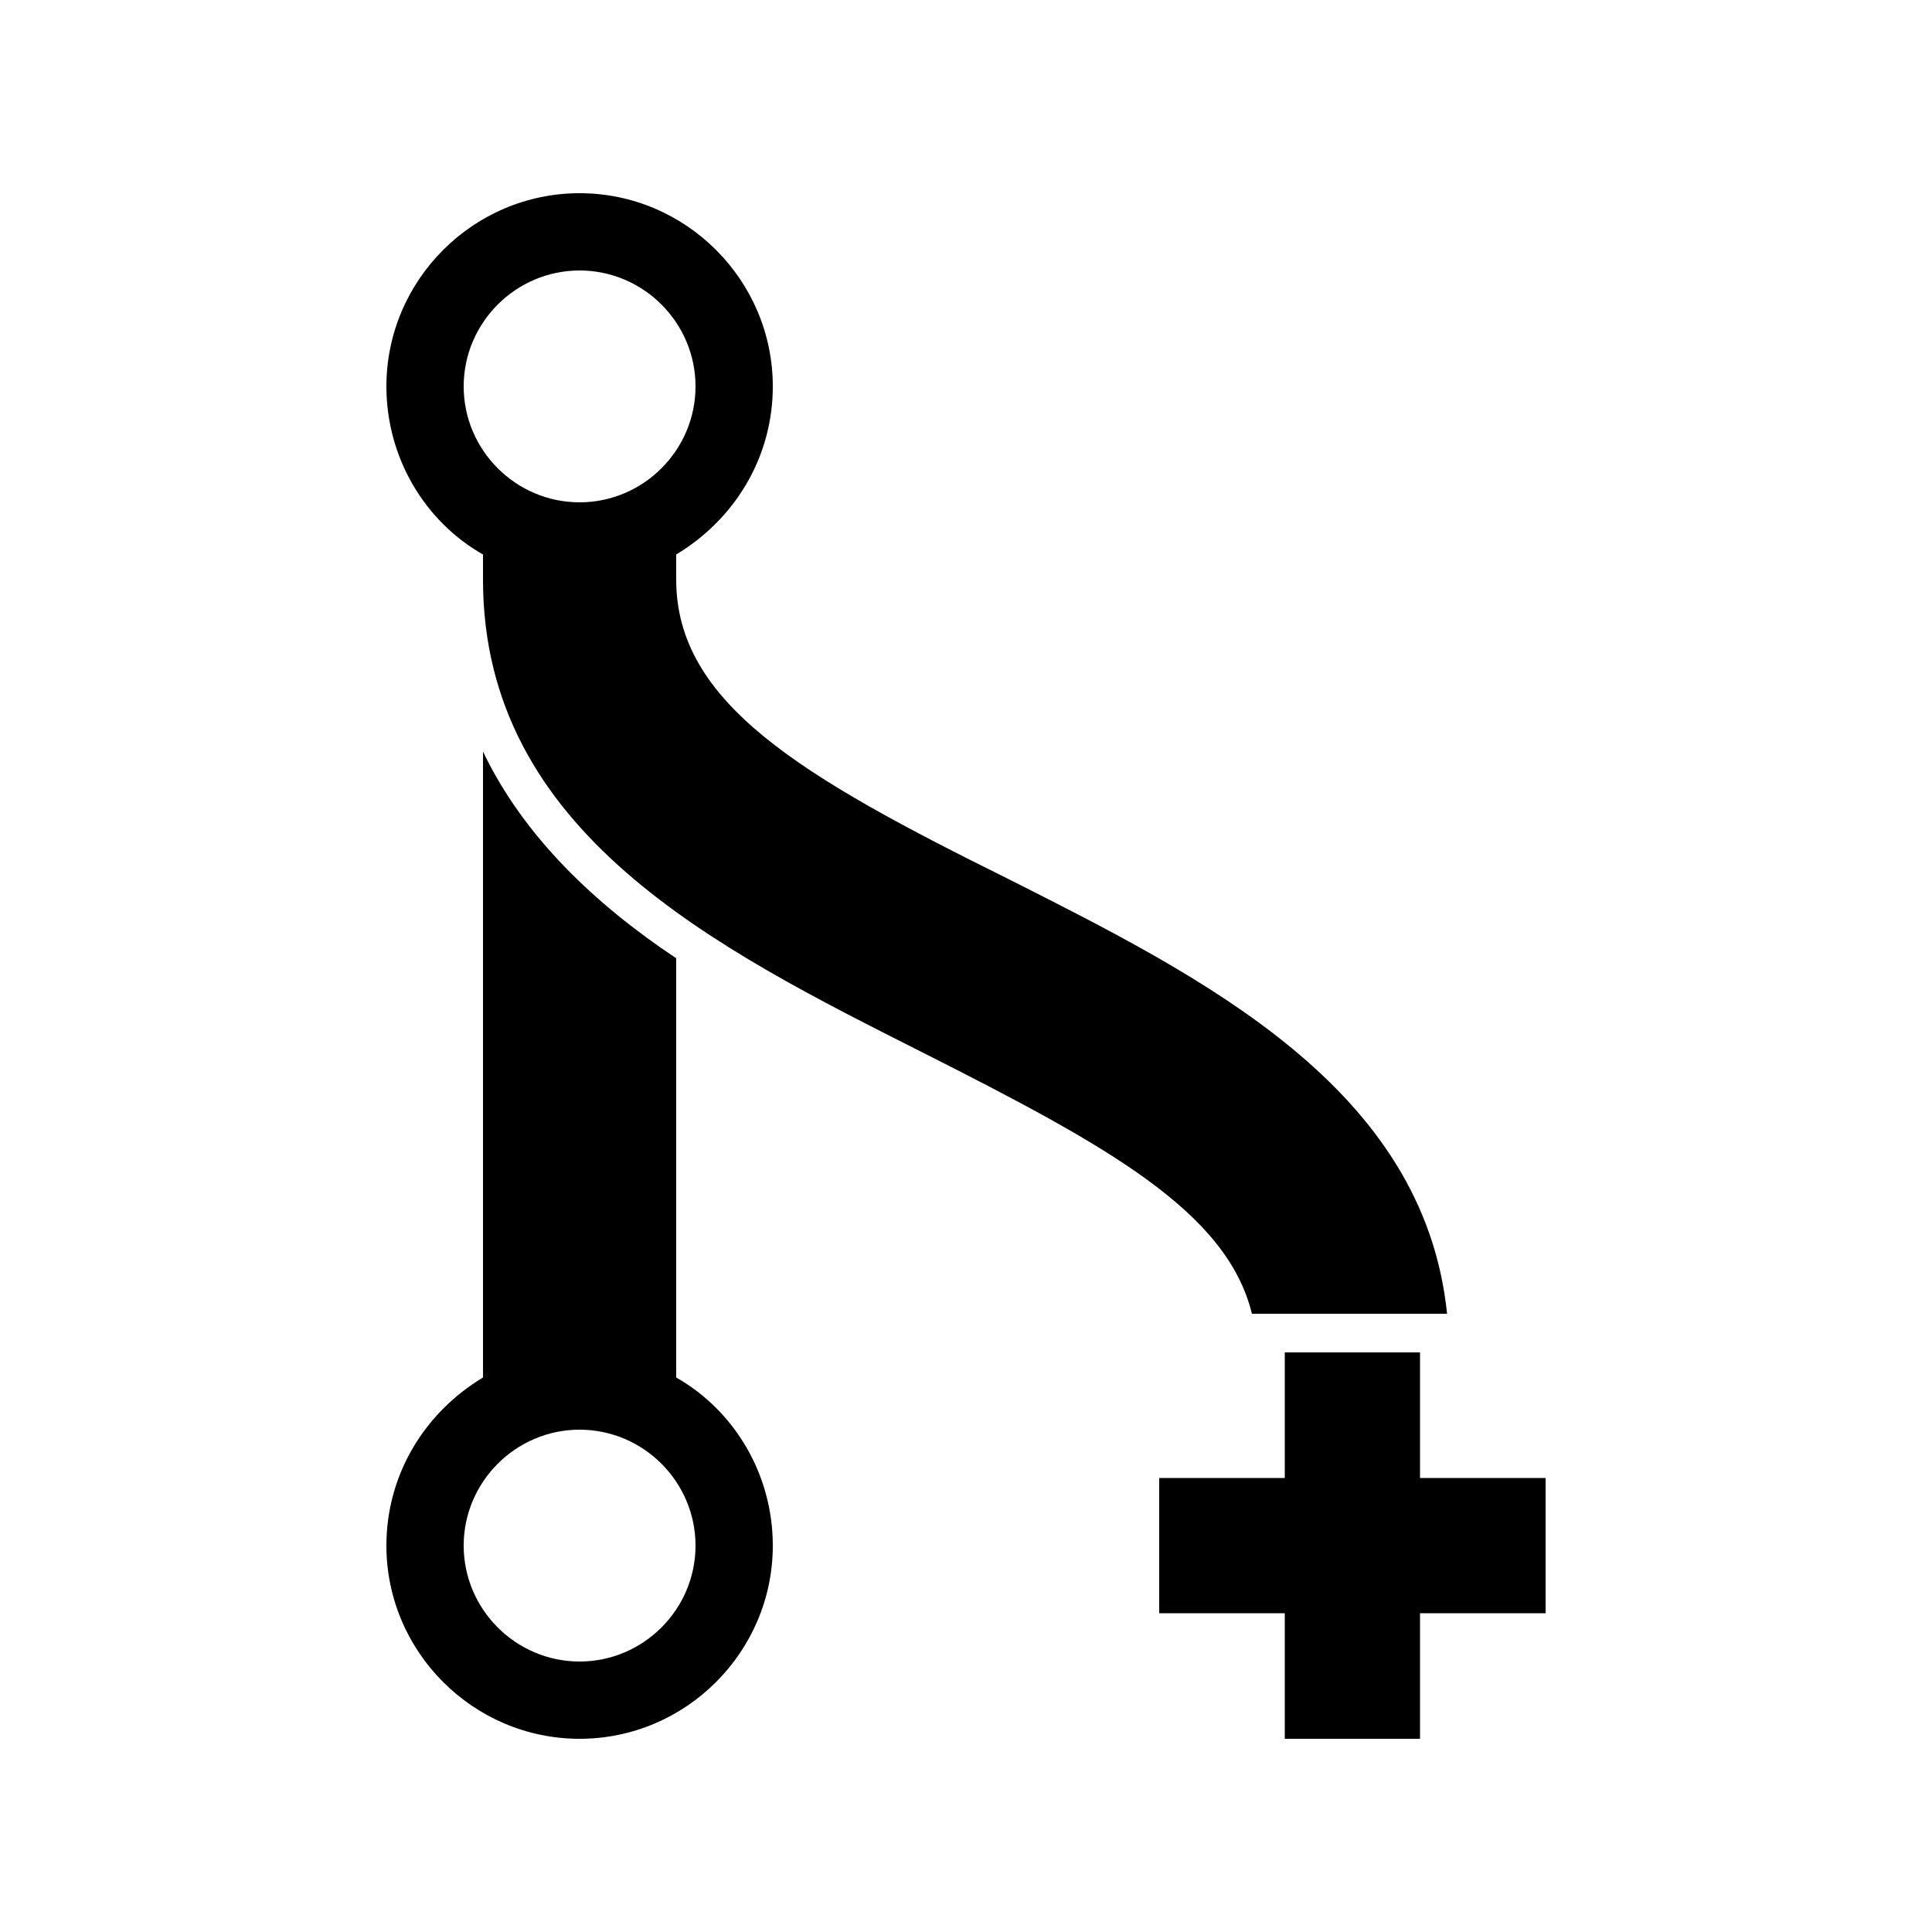
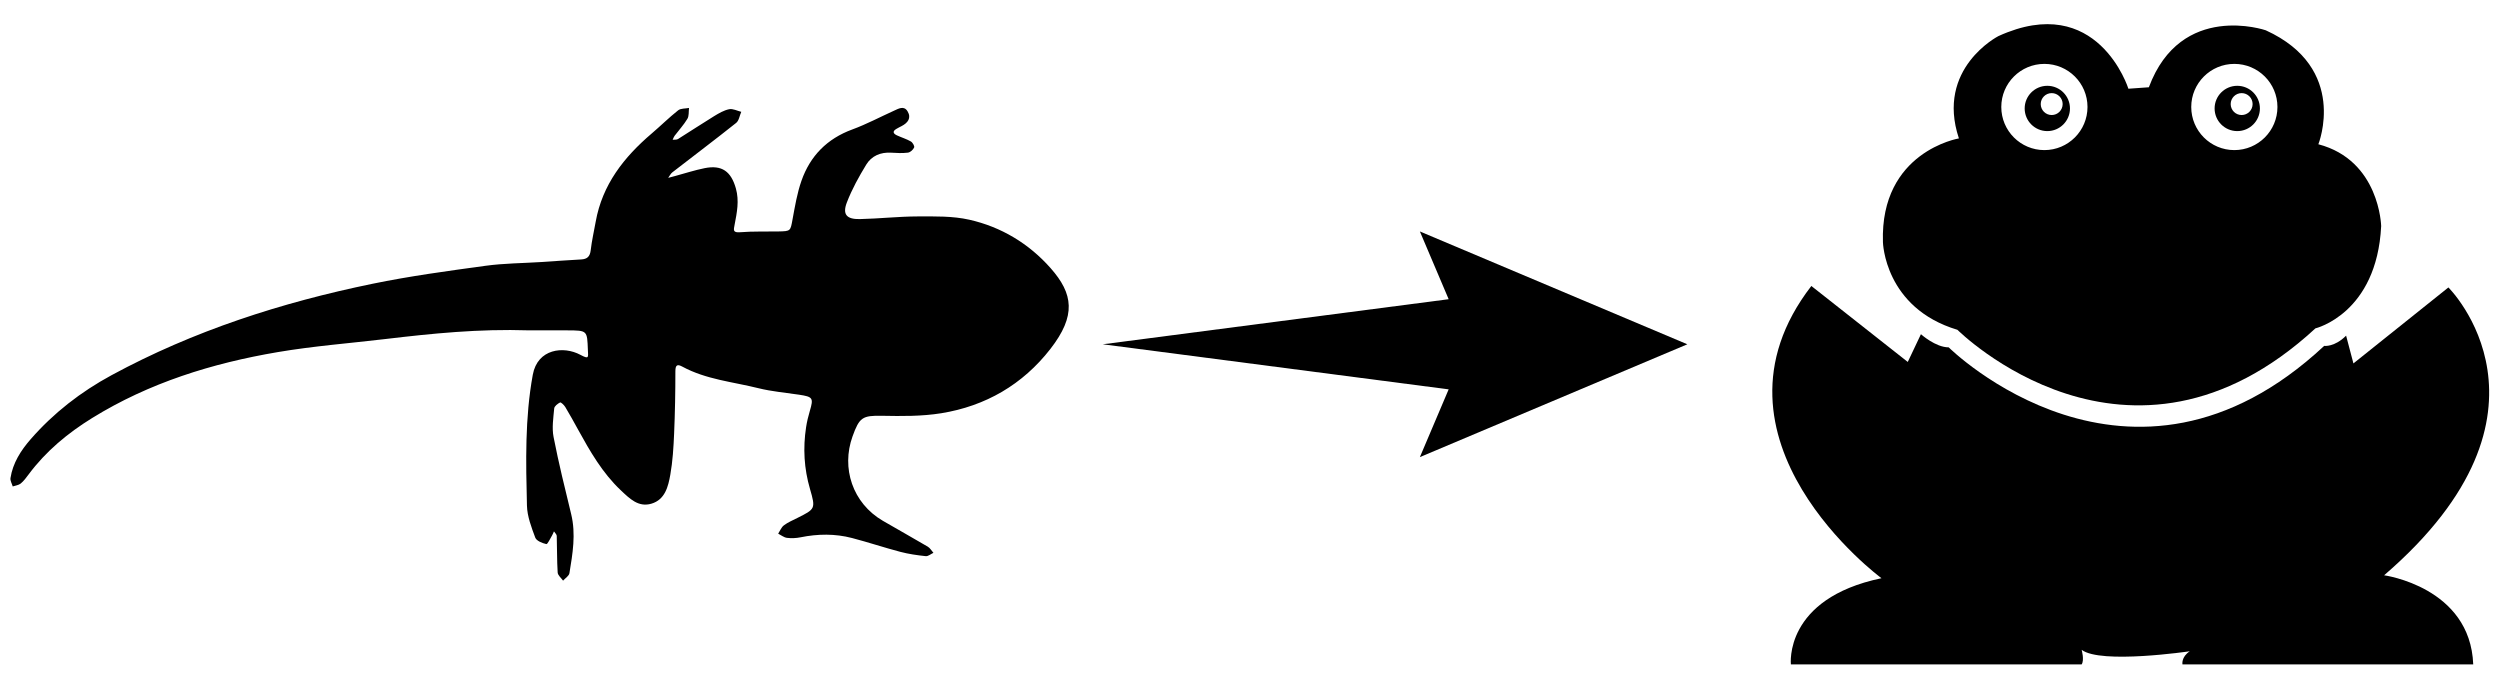
- <svg xmlns="http://www.w3.org/2000/svg" version="1.1" id="Layer_1" x="0px" y="0px" viewBox="0 0 100 100" enable-background="new 0 0 100 100" xml:space="preserve" height="100px" width="100px">
-   <defs id="defs6" />
-   <path id="addfork" d="m 35,49.6 0,21.7 c 3,1.7 5,5 5,8.7 0,5.5 -4.5,10 -10,10 -5.5,0 -10,-4.5 -10,-10 0,-3.7 2,-6.9 5,-8.7 l 0,-32.4 c 2.1,4.4 5.8,7.9 10,10.7 z M 24,80 c 0,3.3 2.7,6 6,6 3.3,0 6,-2.7 6,-6 0,-3.3 -2.7,-6 -6,-6 -3.3,0 -6,2.7 -6,6 z M 47.8,54.5 C 37.1,49.1 25,43.1 25,30 l 0,-1.3 c -3,-1.7 -5,-5 -5,-8.7 0,-5.5 4.5,-10 10,-10 5.5,0 10,4.5 10,10 0,3.7 -2,6.9 -5,8.7 l 0,1.3 c 0,6.4 6.5,10.2 17.2,15.5 10.1,5.1 21.5,10.8 22.7,22.5 L 64.8,68 C 63.5,62.7 57.3,59.3 47.8,54.5 z M 36,20 c 0,-3.3 -2.7,-6 -6,-6 -3.3,0 -6,2.7 -6,6 0,3.3 2.7,6 6,6 3.3,0 6,-2.7 6,-6 z m 24,63.5 0,-7 6.5,0 0,-6.5 7,0 0,6.5 6.5,0 0,7 -6.5,0 0,6.5 -7,0 0,-6.5 -6.5,0 z" />
+ <svg xmlns="http://www.w3.org/2000/svg" version="1.1" id="Layer_1" x="0px" y="0px" width="1920px" height="525.053px" viewBox="0 0 1920 525.053" enable-background="new 0 0 1920 525.053" xml:space="preserve">
+   <defs id="defs23" />
+   <g id="g5" style="fill:#000000">
+     <path fill-rule="evenodd" clip-rule="evenodd" fill="#1C75BC" d="M406.292,253.711c-38.549-1.281-74.586,2.433-110.596,6.698   c-27.473,3.255-55.133,5.379-82.367,10.005c-50.355,8.553-98.705,23.536-142.582,50.646c-18.723,11.57-35.46,25.45-48.717,43.232   c-1.861,2.495-3.748,5.101-6.12,7.049c-1.585,1.305-4.053,1.538-6.13,2.249c-0.62-2.144-2.042-4.412-1.737-6.411   c1.791-11.604,7.992-21.229,15.448-29.789c17.625-20.223,38.591-36.463,62.16-49.229c63.068-34.161,130.604-55.856,200.536-70.246   c28.601-5.887,57.639-9.806,86.598-13.778c14.25-1.952,28.763-1.98,43.156-2.907c10.116-0.649,20.227-1.455,30.352-1.977   c4.725-0.242,6.807-2.239,7.371-7.088c0.845-7.343,2.524-14.584,3.824-21.869c5.079-28.5,21.711-49.629,43.065-67.812   c6.835-5.82,13.228-12.179,20.25-17.745c2.014-1.591,5.538-1.275,8.368-1.833c-0.362,2.815,0.087,6.113-1.25,8.343   c-2.793,4.654-6.56,8.716-9.854,13.081c-0.659,0.878-0.993,2.004-1.475,3.021c1.389-0.17,3.051,0.092,4.129-0.581   c9.281-5.777,18.384-11.849,27.707-17.563c3.629-2.22,7.524-4.502,11.586-5.336c2.836-0.583,6.163,1.255,9.275,2.009   c-1.264,2.888-1.737,6.765-3.914,8.503c-16.168,12.888-32.696,25.319-49.038,37.995c-1.335,1.036-2.118,2.792-3.159,4.214   c1.795-0.477,3.594-0.949,5.389-1.436c7.528-2.035,14.982-4.484,22.615-6.016c13.342-2.678,20.297,2.592,23.969,15.558   c2.711,9.582,0.778,18.619-0.95,27.765c-0.793,4.187-1.586,6.365,4.363,5.887c9.72-0.788,19.535-0.397,29.303-0.598   c9.494-0.19,9.151-0.305,10.836-9.438c1.837-9.933,3.503-20.044,6.836-29.526c6.693-19.047,19.659-32.256,39.012-39.36   c10.975-4.025,21.382-9.59,32.061-14.416c3.542-1.604,7.653-4.083,10.393,0.472c3.099,5.152,0.233,8.846-4.54,11.338   c-1.39,0.721-2.797,1.414-4.134,2.22c-3.271,1.976-2.143,3.684,0.525,4.926c3.528,1.638,7.333,2.75,10.679,4.679   c1.375,0.787,2.975,3.585,2.524,4.617c-0.763,1.742-2.954,3.727-4.764,3.961c-4.219,0.544-8.578,0.297-12.86,0.038   c-8.15-0.501-15.062,2.45-19.157,9.162c-5.653,9.271-10.995,18.923-14.88,29.025c-3.537,9.203-0.25,13.031,9.991,12.809   c14.813-0.326,29.607-2.005,44.412-2.044c13.224-0.038,26.844-0.358,39.595,2.516c24.534,5.522,45.833,18.375,62.466,37.193   c17.41,19.702,19.783,36.416-0.186,62.099c-21.23,27.302-49.781,43.867-83.877,49.357c-14.852,2.386-30.238,2.248-45.356,1.946   c-15.124-0.301-17.43,1.232-22.689,15.806c-8.755,24.24-0.068,51.243,23.291,64.85c11.466,6.677,23.072,13.123,34.5,19.862   c1.756,1.035,2.897,3.124,4.325,4.727c-1.971,0.908-4.043,2.75-5.896,2.556c-6.54-0.688-13.123-1.629-19.477-3.297   c-12.444-3.272-24.676-7.38-37.127-10.63c-13.046-3.403-26.255-3.237-39.488-0.563c-3.404,0.689-7.055,0.878-10.489,0.436   c-2.348-0.302-4.501-2.092-6.745-3.213c1.424-2.178,2.42-4.918,4.373-6.391c3.079-2.331,6.765-3.873,10.254-5.625   c13.796-6.918,14.254-7.032,9.816-22.257c-4.588-15.716-5.471-31.467-3.012-47.51c0.644-4.205,1.656-8.392,2.868-12.477   c2.95-9.95,2.373-10.876-8.345-12.484c-10.397-1.563-20.966-2.444-31.124-4.98c-19.612-4.892-40.153-6.663-58.375-16.53   c-3.752-2.03-5.409-1.563-5.409,3.497c0.005,16.009-0.292,32.023-0.979,48.013c-0.45,10.499-1.084,21.075-2.903,31.392   c-1.623,9.172-4.047,19.239-14.55,22.328c-9.958,2.931-16.666-3.865-23.407-10.217c-14.201-13.371-23.673-29.946-32.925-46.739   c-3.204-5.816-6.388-11.64-9.819-17.321c-0.912-1.513-3.347-3.79-3.958-3.485c-1.867,0.947-4.363,2.87-4.522,4.597   c-0.657,7.291-1.862,14.899-0.491,21.933c3.872,19.898,8.754,39.609,13.539,59.321c3.704,15.266,1.102,30.279-1.361,45.28   c-0.349,2.122-3.194,3.832-4.883,5.736c-1.448-2.081-4.011-4.093-4.145-6.253c-0.597-9.353-0.4-18.751-0.716-28.126   c-0.042-1.176-1.394-2.313-2.139-3.468c-0.469,1.031-0.831,2.119-1.414,3.078c-1.456,2.393-3.493,6.899-4.434,6.688   c-3.137-0.702-7.571-2.477-8.502-4.964c-2.956-7.928-6.188-16.327-6.388-24.614c-0.821-33.556-1.613-67.15,4.483-100.473   c3.661-20.007,23.607-22.244,36.486-15.343c6.926,3.711,6.049,1.997,5.824-3.784c-0.578-14.862-0.305-14.894-15.724-14.962   C425.211,253.673,414.651,253.711,406.292,253.711z" id="path7" style="fill:#000000" />
+   </g>
+   <polygon fill="#1C75BC" points="1295.878,264.41 1090.465,177.757 1112.573,229.794 846.909,264.41 1112.572,299.026   1090.465,351.063 " id="polygon9" style="fill:#000000" />
+   <g id="g11" style="fill:#000000">
+     <path fill="#1C75BC" d="M1391.113,219.634l74.055,58.344l10.105-21.316c0,0,11.217,10.104,21.32,10.104   c0,0,139.145,138.021,288.391-1.124c0,0,7.856,1.124,16.824-7.857l5.62,21.321l72.941-58.351c0,0,96.504,95.386-49.373,221.063   c0,0,66.211,8.981,68.446,68.448h-223.307c0,0-1.129-5.608,5.604-10.092c0,0-68.448,10.092-83.037-1.125c0,0,2.244,7.855,0,11.217   h-223.302c0,0-5.621-50.498,69.57-66.201C1444.972,444.056,1300.21,337.461,1391.113,219.634z" id="path13" style="fill:#000000" />
+     <path fill="#1C75BC" d="M1572.336,65.897c-9.607,0-17.387,7.79-17.387,17.393c0,9.607,7.789,17.397,17.387,17.397   c9.603,0,17.399-7.791,17.399-17.397C1589.735,73.687,1581.938,65.897,1572.336,65.897z M1575.697,88.344   c-4.645,0-8.415-3.768-8.415-8.418c0-4.646,3.771-8.415,8.415-8.415c4.65,0,8.419,3.768,8.419,8.415   C1584.116,84.576,1580.357,88.344,1575.697,88.344z" id="path15" style="fill:#000000" />
+     <path fill="#1C75BC" d="M1780.495,110.786c0,0,23.561-58.351-40.401-87.528c0,0-65.081-22.443-89.77,43.766l-15.711,1.118   c0,0-23.563-75.181-99.872-40.399c0,0-48.251,24.687-30.302,78.554c0,0-60.592,10.099-58.344,79.675   c0,0,1.115,50.498,57.225,67.331c0,0,131.293,131.287,274.932-1.122c0,0,47.126-11.222,50.487-78.548   C1828.744,173.62,1827.625,123.129,1780.495,110.786z M1570.094,115.276c-18.278,0-33.104-14.82-33.104-33.106   c0-18.282,14.825-33.102,33.104-33.102c18.286,0,33.105,14.82,33.105,33.102C1603.188,100.451,1588.37,115.276,1570.094,115.276z    M1715.977,115.276c-18.283,0-33.102-14.82-33.102-33.106c0-18.282,14.818-33.102,33.102-33.102   c18.277,0,33.098,14.82,33.098,33.102C1749.074,100.451,1734.254,115.276,1715.977,115.276z" id="path17" style="fill:#000000" />
+     <path fill="#1C75BC" d="M1718.211,65.897c-9.603,0-17.394,7.79-17.394,17.393c0,9.607,7.791,17.397,17.394,17.397   c9.607,0,17.399-7.791,17.399-17.397C1735.61,73.687,1727.818,65.897,1718.211,65.897z M1721.585,88.344   c-4.651,0-8.42-3.768-8.42-8.418c0-4.646,3.769-8.415,8.42-8.415c4.647,0,8.416,3.768,8.416,8.415   C1730.001,84.576,1726.232,88.344,1721.585,88.344z" id="path19" style="fill:#000000" />
+   </g>
</svg>
